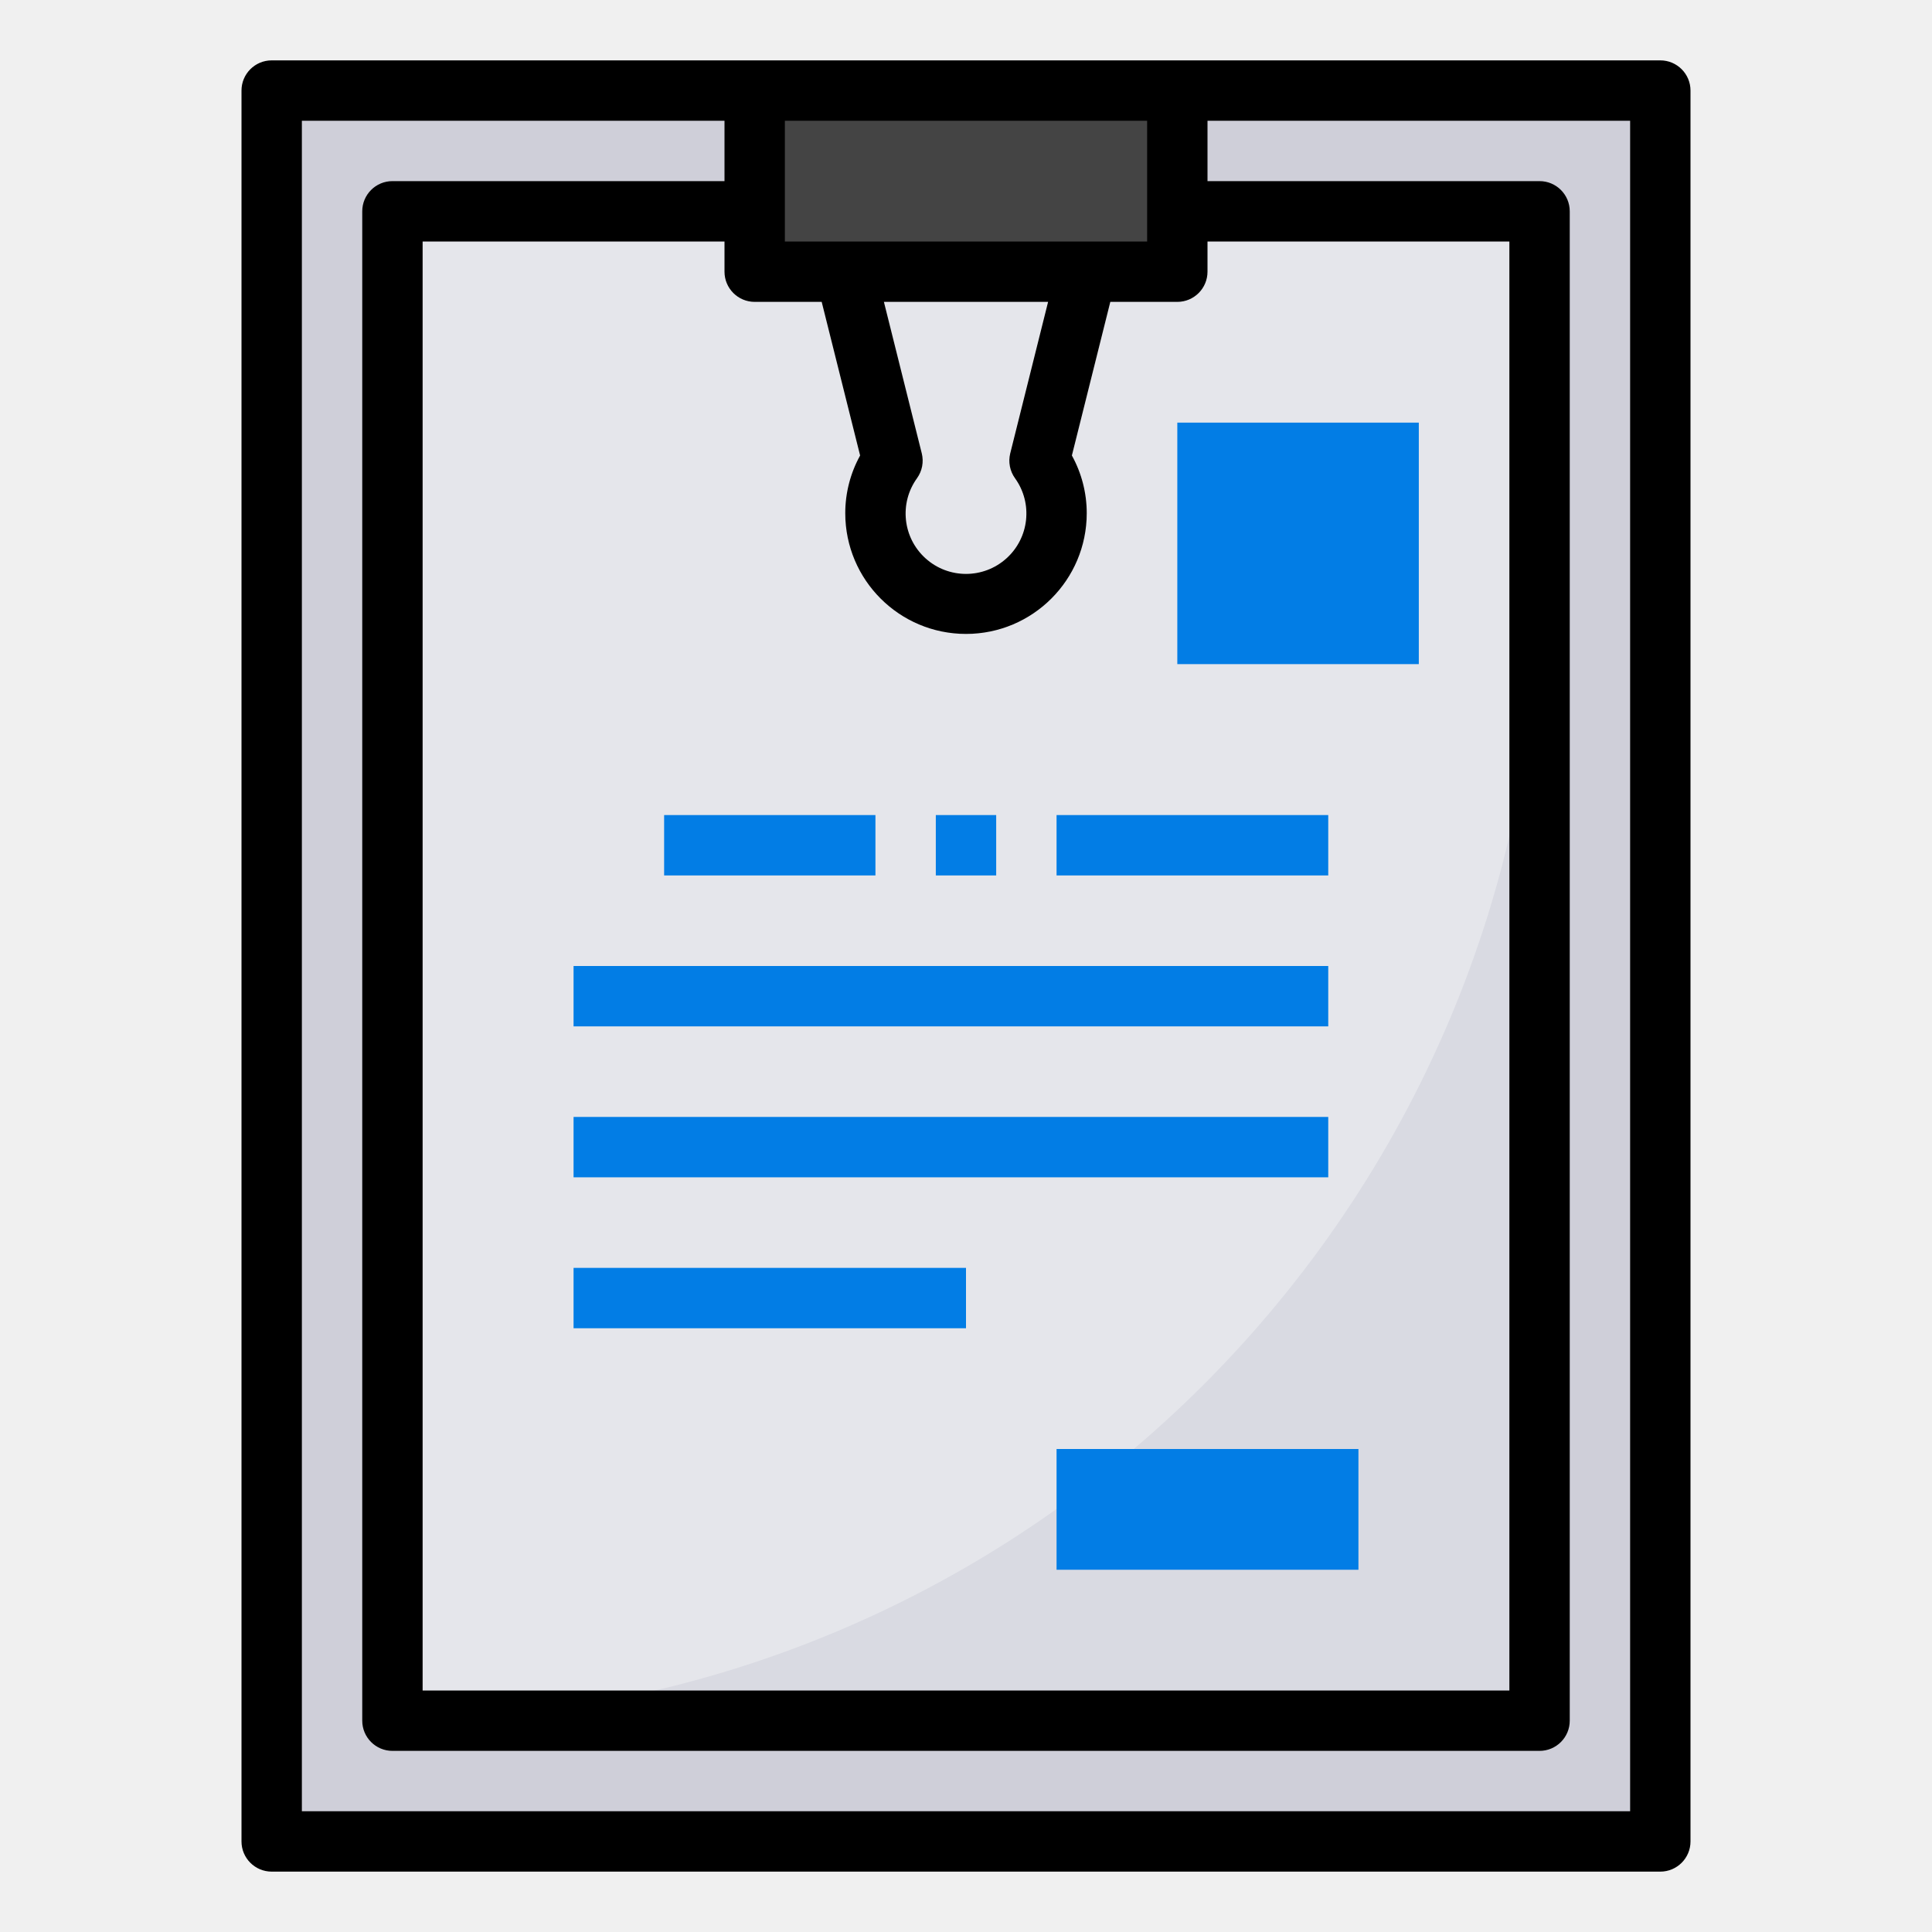
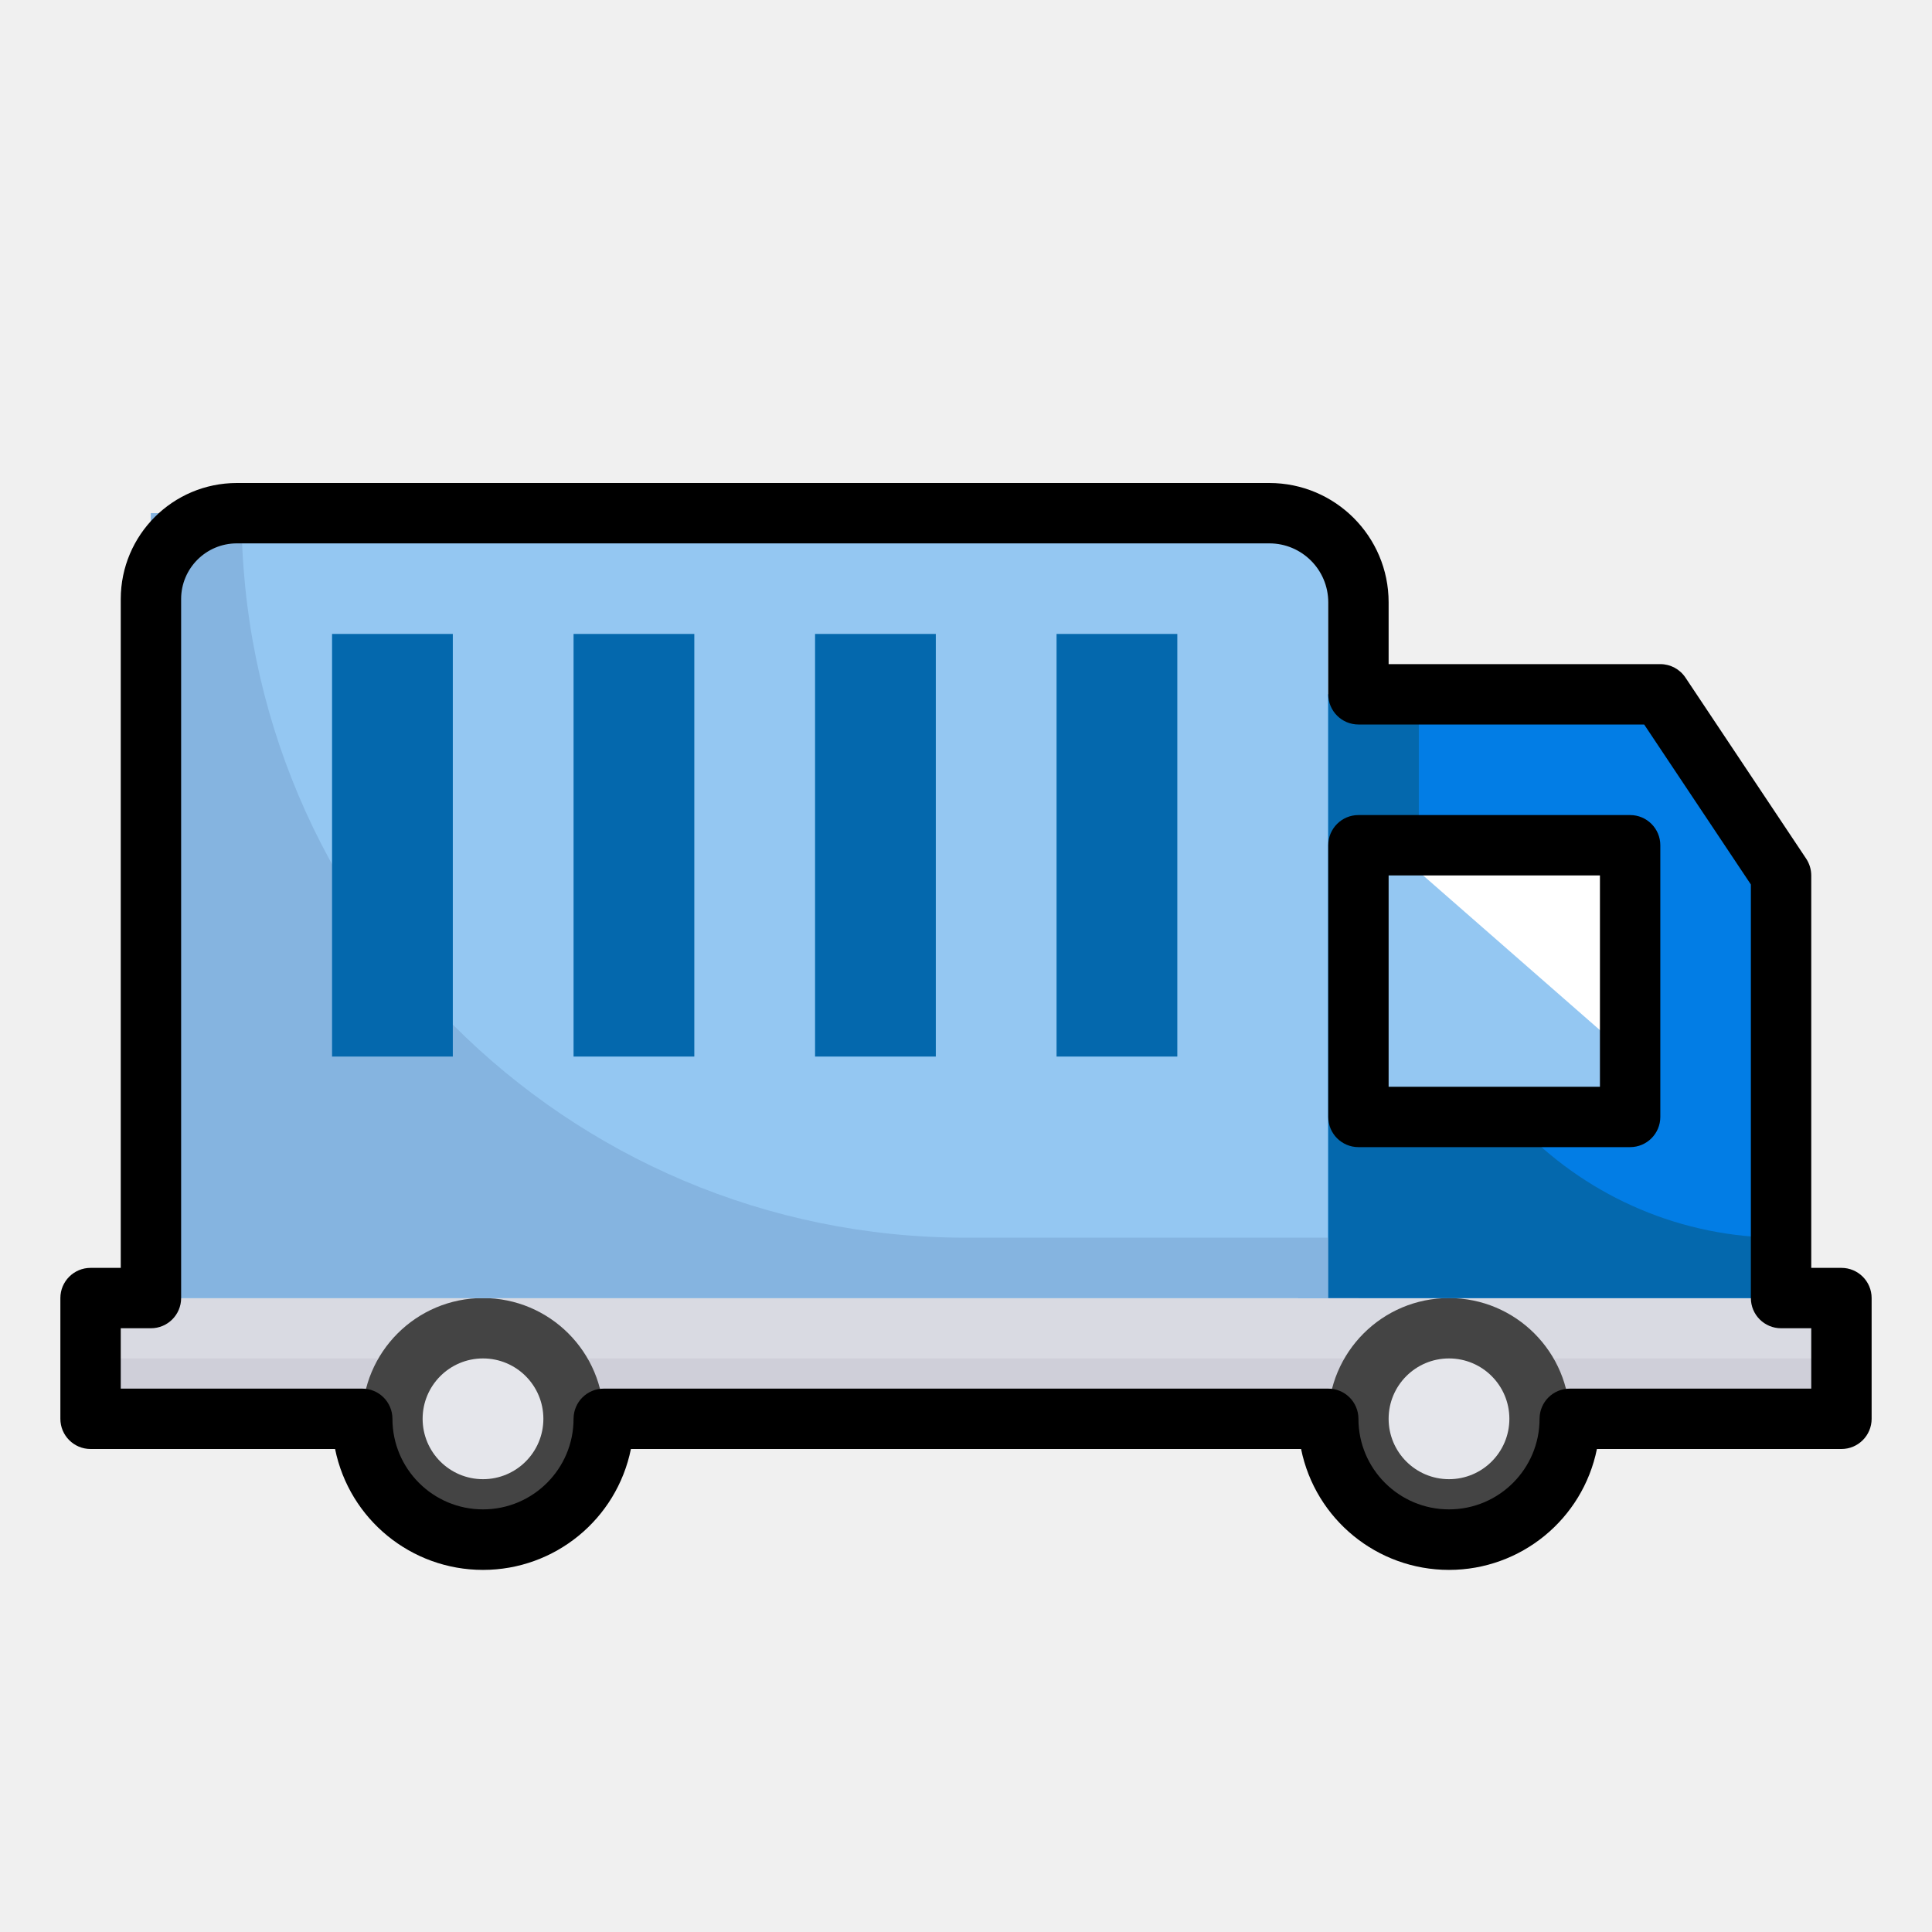
<svg xmlns="http://www.w3.org/2000/svg" id="fill" viewBox="0 0 64 64">
-   <rect height="58" style="fill:#cfcfd9" width="46" x="9" y="3" />
-   <rect height="50" style="fill:#d9dae2" width="38" x="13" y="7" />
-   <path d="M13,7H51a0,0,0,0,1,0,0V19A38,38,0,0,1,13,57h0a0,0,0,0,1,0,0V7A0,0,0,0,1,13,7Z" style="fill:#e5e6eb" />
-   <path d="M32,21a4,4,0,0,1-4-4,3.952,3.952,0,0,1,.492-1.911L26.863,8.575,28.8,8.091l1.731,6.926a1,1,0,0,1-.157.824,2,2,0,1,0,3.244,0,1,1,0,0,1-.157-.824L35.28,7.758l1.94.484-1.712,6.847A3.952,3.952,0,0,1,36,17,4,4,0,0,1,32,21Z" style="fill:#fff" />
-   <rect height="4" style="fill:#027de5" width="10" x="35" y="48" />
-   <rect height="2" style="fill:#027de5" width="7" x="22" y="27" />
-   <rect height="2" style="fill:#027de5" width="2" x="31" y="27" />
-   <rect height="2" style="fill:#027de5" width="9" x="35" y="27" />
-   <rect height="8" style="fill:#027de5" width="8" x="39" y="14" />
-   <rect height="2" style="fill:#027de5" width="25" x="19" y="32" />
-   <rect height="2" style="fill:#027de5" width="25" x="19" y="37" />
-   <rect height="2" style="fill:#027de5" width="13" x="19" y="42" />
-   <rect height="6" style="fill:#444" width="14" x="25" y="3" />
-   <path d="M55,2H9A1,1,0,0,0,8,3V61a1,1,0,0,0,1,1H55a1,1,0,0,0,1-1V3A1,1,0,0,0,55,2ZM25,10h2.219l1.273,5.089A3.952,3.952,0,0,0,28,17a4,4,0,0,0,8,0,3.952,3.952,0,0,0-.492-1.911L36.781,10H39a1,1,0,0,0,1-1V8H50V56H14V8H24V9A1,1,0,0,0,25,10Zm8.622,5.841a2,2,0,1,1-3.244,0,1,1,0,0,0,.157-.824L29.281,10h5.438l-1.254,5.017A1,1,0,0,0,33.622,15.841ZM38,8H26V4H38ZM54,60H10V4H24V6H13a1,1,0,0,0-1,1V57a1,1,0,0,0,1,1H51a1,1,0,0,0,1-1V7a1,1,0,0,0-1-1H40V4H54Z" />
+   <polygon points="59 43 59 29 55 23 44 23 44 17 5 17 5 43 3 43 3 47 61 47 61 43 59 43" style="fill:#d9dae2" />
+   <polygon points="59 43 43 43 43 23 55 23 59 29 59 43" style="fill:#027de5" />
+   <rect height="2" style="fill:#cfcfd9" width="58" x="3" y="45" />
+   <circle cx="48" cy="47" r="4" style="fill:#444" />
+   <circle cx="16" cy="47" r="4" style="fill:#444" />
+   <circle cx="16" cy="47" r="2" style="fill:#e5e6eb" />
+   <circle cx="48" cy="47" r="2" style="fill:#e5e6eb" />
+   <rect height="26" style="fill:#94c7f2" width="39" x="5" y="17" />
+   <path d="M8,17H5V43H45V41H32A24,24,0,0,1,8,17Z" style="fill:#85b4e0" />
+   <rect height="14" style="fill:#0468ad" width="4" x="35" y="21" />
+   <rect height="14" style="fill:#0468ad" width="4" x="27" y="21" />
+   <rect height="14" style="fill:#0468ad" width="4" x="19" y="21" />
+   <rect height="14" style="fill:#0468ad" width="4" x="11" y="21" />
+   <path d="M59,43H44V23h3v6A12,12,0,0,0,59,41h0Z" style="fill:#0468ad" />
+   <polygon points="54 36.926 45 36.926 45 28 54 28 54 33.101 54 36.926" style="fill:#94c7f2" />
+   <polygon points="54 35 46 28 54 28 54 35" style="fill:#fff" />
+   <path d="M61,42H60V29a1.006,1.006,0,0,0-.168-.555l-4-6A1,1,0,0,0,55,22H46V19.949A3.953,3.953,0,0,0,42.051,16H7.844A3.848,3.848,0,0,0,4,19.844V42H3a1,1,0,0,0-1,1v4a1,1,0,0,0,1,1h8.1a5,5,0,0,0,9.8,0H43.1a5,5,0,0,0,9.8,0H61a1,1,0,0,0,1-1V43A1,1,0,0,0,61,42Zm-1,4H52a1,1,0,0,0-1,1,3,3,0,0,1-6,0,1,1,0,0,0-1-1H20a1,1,0,0,0-1,1,3,3,0,0,1-6,0,1,1,0,0,0-1-1H4V44H5a1,1,0,0,0,1-1V19.844A1.846,1.846,0,0,1,7.844,18H42.051A1.952,1.952,0,0,1,44,19.949V23a1,1,0,0,0,1,1h9.465L58,29.3V43a1,1,0,0,0,1,1h1Z" />
+   <path d="M54,27H45a1,1,0,0,0-1,1v9a1,1,0,0,0,1,1h9a1,1,0,0,0,1-1V28A1,1,0,0,0,54,27Zm-1,9H46V29h7Z" />
</svg>
